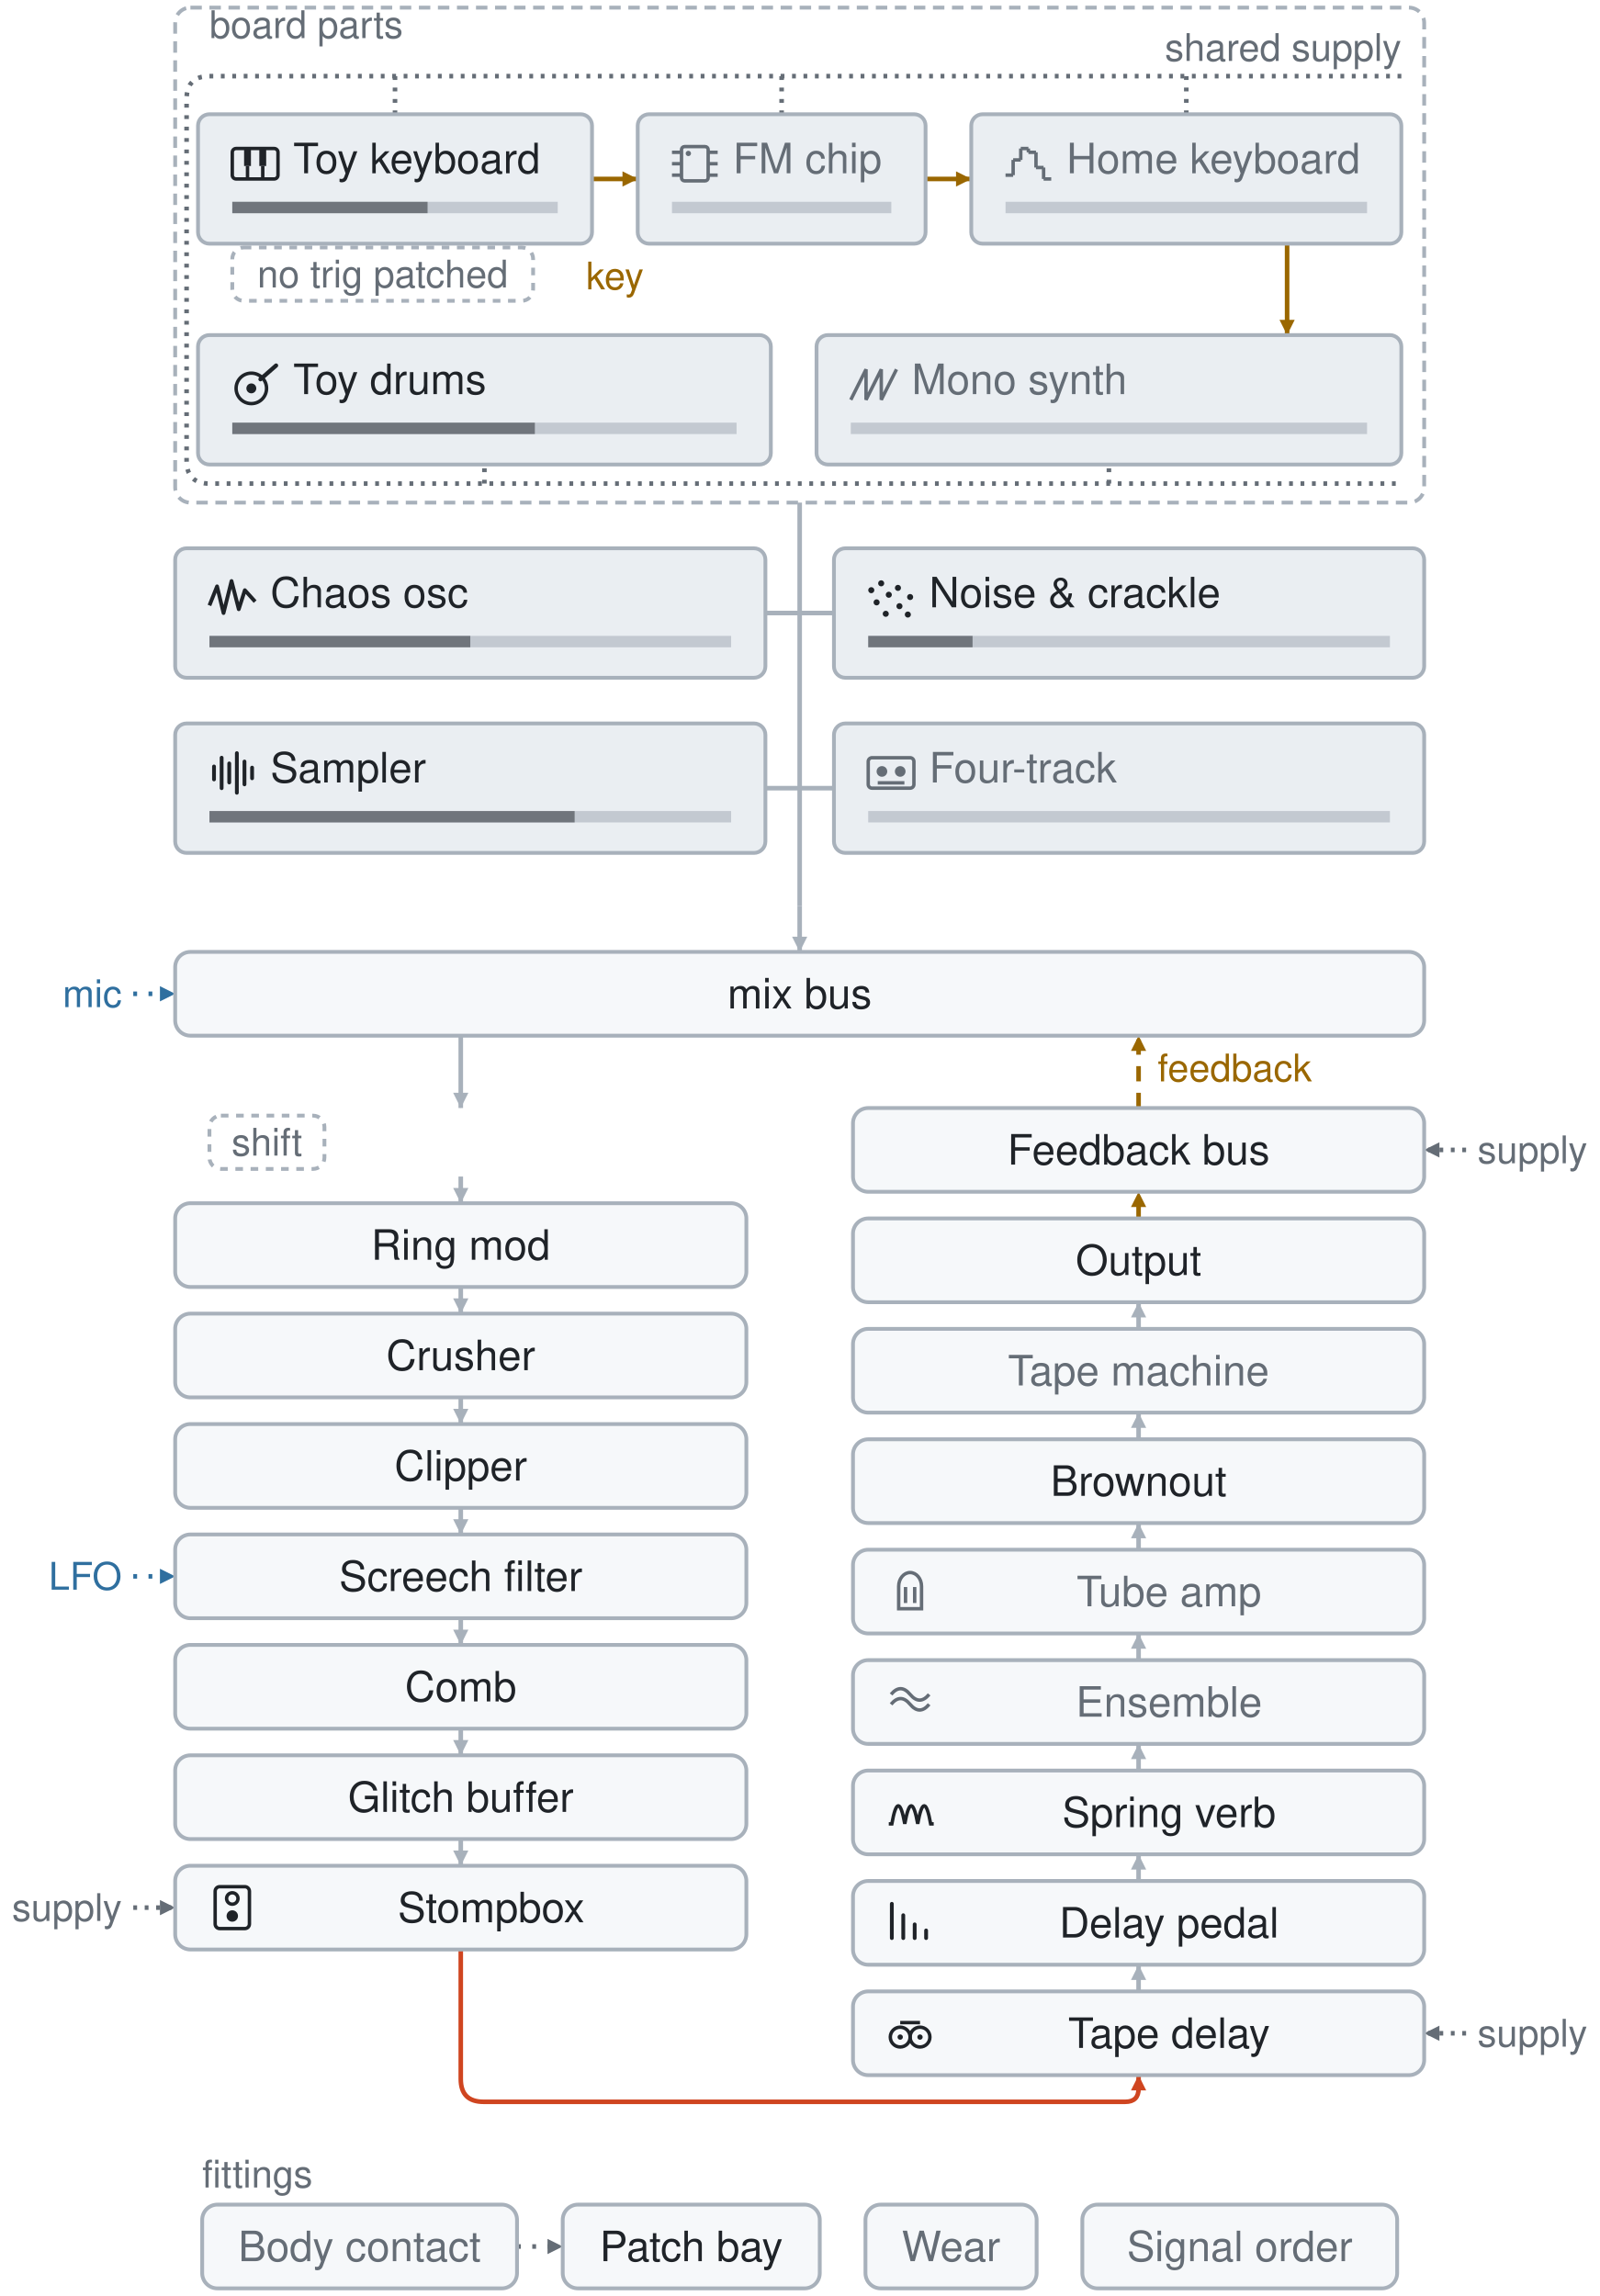
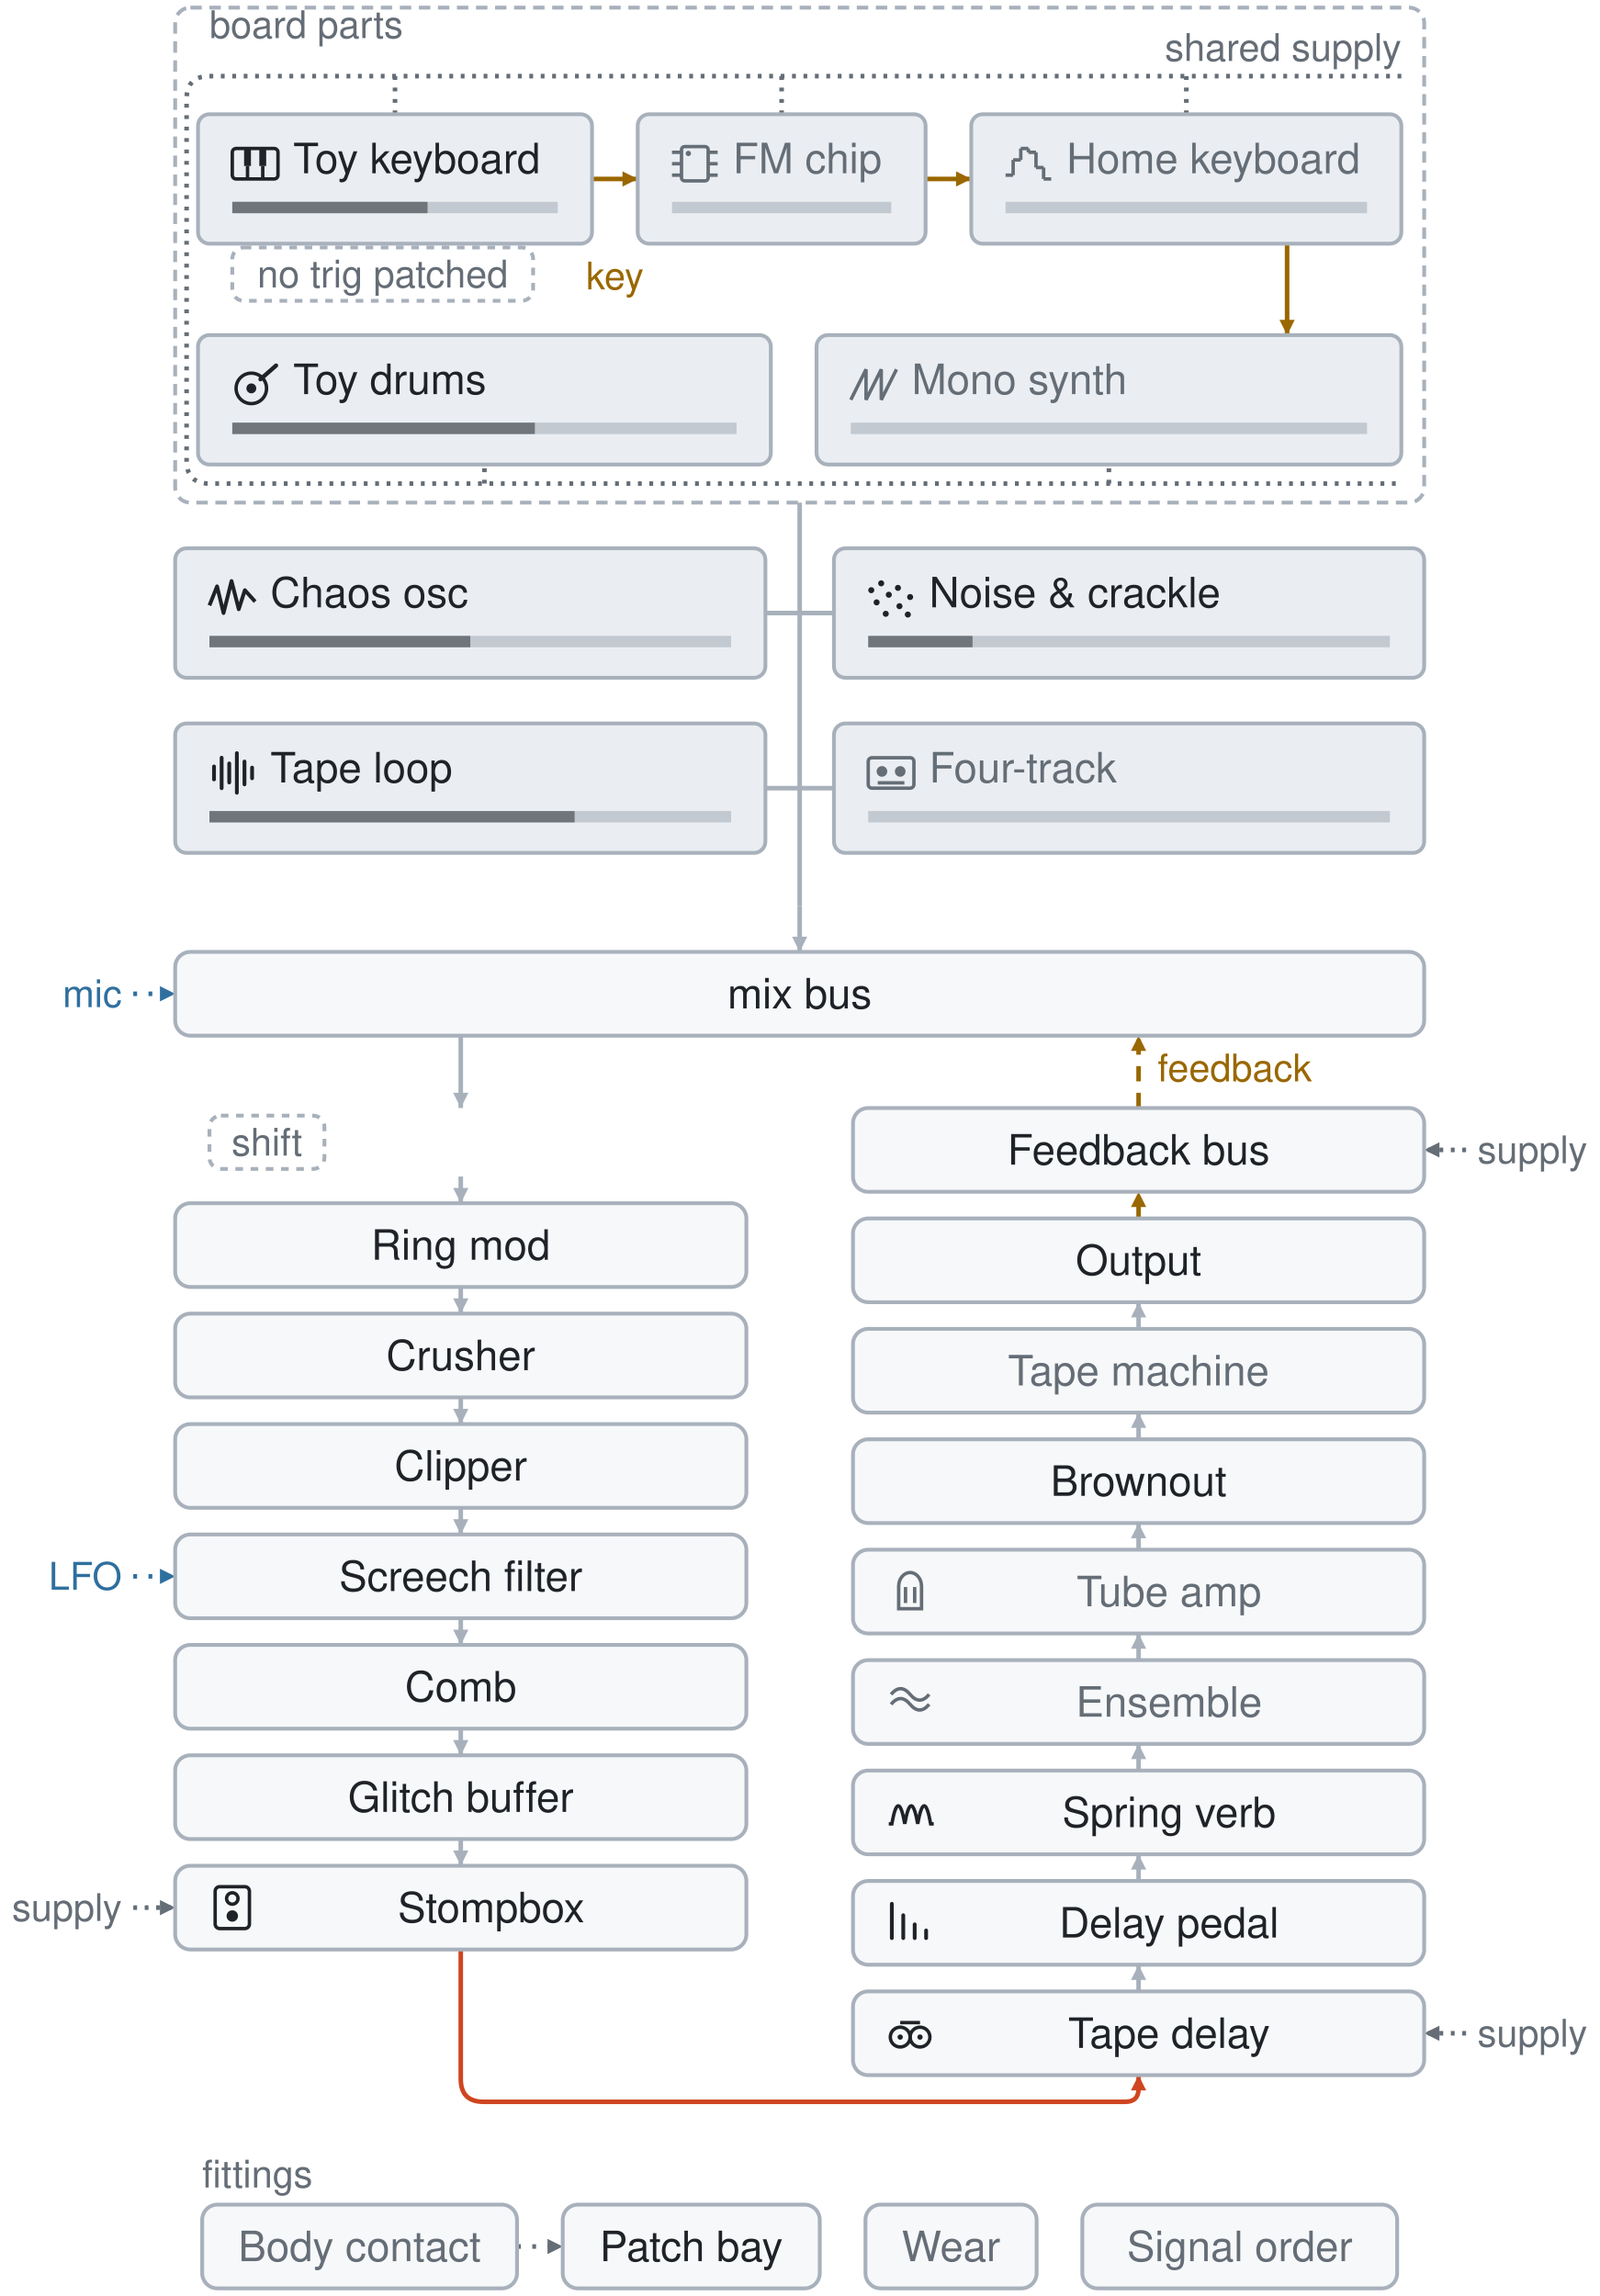
<svg xmlns="http://www.w3.org/2000/svg" viewBox="0 0 420 603" width="420" height="603" font-family="Helvetica, Arial, sans-serif">
  <g class="wire">
    <path class="line" d="M 368 20 L 55 20 Q 49 20 49 26 L 49 121 Q 49 127 55 127 L 368 127" fill="none" stroke="#656d76" stroke-width="1.2" stroke-dasharray="1 2" />
    <path class="head" d="" fill="#656d76" />
    <text x="368" y="16" fill="#656d76" font-size="10" text-anchor="end">shared supply</text>
  </g>
  <g class="wire">
    <path class="line" d="M 103.73 20 L 103.73 30" fill="none" stroke="#656d76" stroke-width="1.2" stroke-dasharray="1 2" />
    <path class="head" d="" fill="#656d76" />
  </g>
  <g class="wire">
    <path class="line" d="M 127.21 127 L 127.21 122" fill="none" stroke="#656d76" stroke-width="1.2" stroke-dasharray="1 2" />
    <path class="head" d="" fill="#656d76" />
  </g>
  <g class="wire">
    <path class="line" d="M 205.26 20 L 205.26 30" fill="none" stroke="#656d76" stroke-width="1.2" stroke-dasharray="1 2" />
    <path class="head" d="" fill="#656d76" />
  </g>
  <g class="wire">
    <path class="line" d="M 311.53 20 L 311.53 30" fill="none" stroke="#656d76" stroke-width="1.2" stroke-dasharray="1 2" />
    <path class="head" d="" fill="#656d76" />
  </g>
  <g class="wire">
    <path class="line" d="M 291.21 127 L 291.21 122" fill="none" stroke="#656d76" stroke-width="1.2" stroke-dasharray="1 2" />
    <path class="head" d="" fill="#656d76" />
  </g>
  <g class="wire">
    <path class="line" d="M 155.47 47 L 167.47 47" fill="none" stroke="#9a6700" stroke-width="1.2" />
    <path class="head" d="M 167.47 47 L 163.47 49 L 163.47 45 Z" fill="#9a6700" />
    <text x="161.467" y="76" fill="#9a6700" font-size="10" text-anchor="middle">key</text>
  </g>
  <g class="wire">
    <path class="line" d="M 243.06 47 L 255.06 47" fill="none" stroke="#9a6700" stroke-width="1.2" />
    <path class="head" d="M 255.06 47 L 251.06 49 L 251.06 45 Z" fill="#9a6700" />
  </g>
  <g class="wire">
    <path class="line" d="M 338 64 L 338 88" fill="none" stroke="#9a6700" stroke-width="1.2" />
    <path class="head" d="M 338 88 L 336 84 L 340 84 Z" fill="#9a6700" />
  </g>
  <g class="wire">
    <path class="line" d="M 210 132 L 210 238" fill="none" stroke="#a8b1bb" stroke-width="1.2" />
    <path class="head" d="" fill="#a8b1bb" />
  </g>
  <g class="wire">
    <path class="line" d="M 201 161 L 210 161" fill="none" stroke="#a8b1bb" stroke-width="1.2" />
    <path class="head" d="" fill="#a8b1bb" />
  </g>
  <g class="wire">
    <path class="line" d="M 219 161 L 210 161" fill="none" stroke="#a8b1bb" stroke-width="1.2" />
    <path class="head" d="" fill="#a8b1bb" />
  </g>
  <g class="wire">
    <path class="line" d="M 201 207 L 210 207" fill="none" stroke="#a8b1bb" stroke-width="1.2" />
    <path class="head" d="" fill="#a8b1bb" />
  </g>
  <g class="wire">
    <path class="line" d="M 219 207 L 210 207" fill="none" stroke="#a8b1bb" stroke-width="1.2" />
    <path class="head" d="" fill="#a8b1bb" />
  </g>
  <g class="wire">
    <path class="line" d="M 210 238 L 210 250" fill="none" stroke="#a8b1bb" stroke-width="1.2" />
    <path class="head" d="M 210 250 L 208 246 L 212 246 Z" fill="#a8b1bb" />
  </g>
  <g class="wire">
    <path class="line" d="M 121 272 L 121 291" fill="none" stroke="#a8b1bb" stroke-width="1.2" />
    <path class="head" d="M 121 291 L 119 287 L 123 287 Z" fill="#a8b1bb" />
  </g>
  <g class="wire">
    <path class="line" d="M 121 309 L 121 316" fill="none" stroke="#a8b1bb" stroke-width="1.2" />
    <path class="head" d="M 121 316 L 119 312 L 123 312 Z" fill="#a8b1bb" />
  </g>
  <g class="wire">
    <path class="line" d="M 121 338 L 121 345" fill="none" stroke="#a8b1bb" stroke-width="1.2" />
    <path class="head" d="M 121 345 L 119 341 L 123 341 Z" fill="#a8b1bb" />
  </g>
  <g class="wire">
    <path class="line" d="M 121 367 L 121 374" fill="none" stroke="#a8b1bb" stroke-width="1.2" />
    <path class="head" d="M 121 374 L 119 370 L 123 370 Z" fill="#a8b1bb" />
  </g>
  <g class="wire">
    <path class="line" d="M 121 396 L 121 403" fill="none" stroke="#a8b1bb" stroke-width="1.2" />
    <path class="head" d="M 121 403 L 119 399 L 123 399 Z" fill="#a8b1bb" />
  </g>
  <g class="wire">
    <path class="line" d="M 121 425 L 121 432" fill="none" stroke="#a8b1bb" stroke-width="1.2" />
    <path class="head" d="M 121 432 L 119 428 L 123 428 Z" fill="#a8b1bb" />
  </g>
  <g class="wire">
    <path class="line" d="M 121 454 L 121 461" fill="none" stroke="#a8b1bb" stroke-width="1.2" />
    <path class="head" d="M 121 461 L 119 457 L 123 457 Z" fill="#a8b1bb" />
  </g>
  <g class="wire">
    <path class="line" d="M 121 483 L 121 490" fill="none" stroke="#a8b1bb" stroke-width="1.2" />
    <path class="head" d="M 121 490 L 119 486 L 123 486 Z" fill="#a8b1bb" />
  </g>
  <g class="wire">
    <path class="line" d="M 299 523 L 299 516" fill="none" stroke="#a8b1bb" stroke-width="1.2" />
    <path class="head" d="M 299 516 L 301 520 L 297 520 Z" fill="#a8b1bb" />
  </g>
  <g class="wire">
    <path class="line" d="M 299 494 L 299 487" fill="none" stroke="#a8b1bb" stroke-width="1.2" />
    <path class="head" d="M 299 487 L 301 491 L 297 491 Z" fill="#a8b1bb" />
  </g>
  <g class="wire">
    <path class="line" d="M 299 465 L 299 458" fill="none" stroke="#a8b1bb" stroke-width="1.2" />
    <path class="head" d="M 299 458 L 301 462 L 297 462 Z" fill="#a8b1bb" />
  </g>
  <g class="wire">
    <path class="line" d="M 299 436 L 299 429" fill="none" stroke="#a8b1bb" stroke-width="1.2" />
    <path class="head" d="M 299 429 L 301 433 L 297 433 Z" fill="#a8b1bb" />
  </g>
  <g class="wire">
    <path class="line" d="M 299 407 L 299 400" fill="none" stroke="#a8b1bb" stroke-width="1.2" />
    <path class="head" d="M 299 400 L 301 404 L 297 404 Z" fill="#a8b1bb" />
  </g>
  <g class="wire">
    <path class="line" d="M 299 378 L 299 371" fill="none" stroke="#a8b1bb" stroke-width="1.2" />
    <path class="head" d="M 299 371 L 301 375 L 297 375 Z" fill="#a8b1bb" />
  </g>
  <g class="wire">
    <path class="line" d="M 299 349 L 299 342" fill="none" stroke="#a8b1bb" stroke-width="1.2" />
    <path class="head" d="M 299 342 L 301 346 L 297 346 Z" fill="#a8b1bb" />
  </g>
  <g class="wire">
    <path class="line" d="M 121 512 L 121 546 Q 121 552 127 552 L 295.5 552 Q 299 552 299 548.5 L 299 545" fill="none" stroke="#cf4520" stroke-width="1.2" />
    <path class="head" d="M 299 545 L 301 549 L 297 549 Z" fill="#cf4520" />
  </g>
  <g class="wire">
    <path class="line" d="M 299 320 L 299 313" fill="none" stroke="#9a6700" stroke-width="1.2" stroke-dasharray="4 3" />
    <path class="head" d="M 299 313 L 301 317 L 297 317 Z" fill="#9a6700" />
  </g>
  <g class="wire">
    <path class="line" d="M 299 291 L 299 272" fill="none" stroke="#9a6700" stroke-width="1.2" stroke-dasharray="4 3" />
    <path class="head" d="M 299 272 L 301 276 L 297 276 Z" fill="#9a6700" />
    <text x="304" y="284" fill="#9a6700" font-size="10" text-anchor="start">feedback</text>
  </g>
  <g class="wire">
    <path class="line" d="M 135.78 590 L 147.78 590" fill="none" stroke="#656d76" stroke-width="1.2" stroke-dasharray="1 3" />
    <path class="head" d="M 147.78 590 L 143.78 592 L 143.78 588 Z" fill="#656d76" />
  </g>
  <g class="wire">
    <path class="line" d="M 35 261 L 46 261" fill="none" stroke="#2f6f9f" stroke-width="1.2" stroke-dasharray="1 3" />
    <path class="head" d="M 46 261 L 42 263 L 42 259 Z" fill="#2f6f9f" />
  </g>
  <g class="wire">
    <path class="line" d="M 385 302 L 374 302" fill="none" stroke="#656d76" stroke-width="1.2" stroke-dasharray="1 2" />
    <path class="head" d="M 374 302 L 378 300 L 378 304 Z" fill="#656d76" />
  </g>
  <g class="wire">
    <path class="line" d="M 35 414 L 46 414" fill="none" stroke="#2f6f9f" stroke-width="1.2" stroke-dasharray="1 3" />
    <path class="head" d="M 46 414 L 42 416 L 42 412 Z" fill="#2f6f9f" />
  </g>
  <g class="wire">
    <path class="line" d="M 35 501 L 46 501" fill="none" stroke="#656d76" stroke-width="1.2" stroke-dasharray="1 2" />
    <path class="head" d="M 46 501 L 42 503 L 42 499 Z" fill="#656d76" />
  </g>
  <g class="wire">
    <path class="line" d="M 385 534 L 374 534" fill="none" stroke="#656d76" stroke-width="1.2" stroke-dasharray="1 2" />
    <path class="head" d="M 374 534 L 378 532 L 378 536 Z" fill="#656d76" />
  </g>
  <g class="node">
    <rect x="46" y="2" width="328" height="130" rx="4" fill="none" stroke="#a8b1bb" stroke-dasharray="3 2" />
    <text x="55" y="10" fill="#656d76" font-size="10" text-anchor="start">board parts</text>
  </g>
  <g class="node">
    <rect class="box" x="52" y="30" width="103.467" height="34" rx="3" fill="#eaeef2" stroke="#a8b1bb" stroke-width="1" />
    <g class="glyph">
      <rect x="61" y="39" width="12" height="8" rx="1" fill="none" stroke="#1f2328" stroke-width="0.9" />
      <path d="M 65 43.6 V 47 M 69 43.6 V 47" stroke="#1f2328" stroke-width="0.9" />
      <rect x="64.1" y="39" width="1.8" height="4.6" fill="#1f2328" />
      <rect x="68.1" y="39" width="1.8" height="4.6" fill="#1f2328" />
    </g>
    <text x="77" y="45.5" fill="#1f2328" font-size="11" text-anchor="start">Toy keyboard</text>
    <rect x="61" y="53" width="85.467" height="3" fill="#a8b1bb" fill-opacity="0.6" />
    <rect x="61" y="53" width="51.28" height="3" fill="#1f2328" fill-opacity="0.5" />
  </g>
  <g class="node">
    <rect class="box" x="52" y="88" width="150.427" height="34" rx="3" fill="#eaeef2" stroke="#a8b1bb" stroke-width="1" />
    <g class="glyph">
      <circle cx="66" cy="102" r="4" fill="none" stroke="#1f2328" stroke-width="0.9" />
      <circle cx="66" cy="102" r="1.3" fill="#1f2328" />
      <path d="M 72.5 96 L 68.4 99.6" stroke="#1f2328" stroke-width="1.1" stroke-linecap="round" />
    </g>
    <text x="77" y="103.5" fill="#1f2328" font-size="11" text-anchor="start">Toy drums</text>
    <rect x="61" y="111" width="132.427" height="3" fill="#a8b1bb" fill-opacity="0.6" />
    <rect x="61" y="111" width="79.456" height="3" fill="#1f2328" fill-opacity="0.5" />
  </g>
  <g class="node">
    <rect class="box" x="167.467" y="30" width="75.592" height="34" rx="3" fill="#eaeef2" stroke="#a8b1bb" stroke-width="1" />
    <g class="glyph">
      <rect x="178.967" y="38.5" width="7" height="9" rx="0.8" fill="none" stroke="#656d76" stroke-width="0.9" />
      <path d="M 176.467 40 h 2.5 M 185.967 40 h 2.5 M 176.467 43 h 2.5 M 185.967 43 h 2.5 M 176.467 46 h 2.5 M 185.967 46 h 2.5" stroke="#656d76" stroke-width="0.9" />
      <circle cx="180.767" cy="40.3" r="0.7" fill="#656d76" />
    </g>
    <text x="192.467" y="45.5" fill="#656d76" font-size="11" text-anchor="start">FM chip</text>
    <rect x="176.467" y="53" width="57.592" height="3" fill="#a8b1bb" fill-opacity="0.6" />
  </g>
  <g class="node">
    <rect class="box" x="255.058" y="30" width="112.942" height="34" rx="3" fill="#eaeef2" stroke="#a8b1bb" stroke-width="1" />
    <g class="glyph">
      <path d="M 264.058 46 h 2 M 266.058 42 h 2 M 268.058 39 h 2 M 270.058 40 h 2 M 272.058 44 h 2 M 274.058 47 h 2 M 266.058 46 V 42 M 268.058 42 V 39 M 270.058 39 V 40 M 272.058 40 V 44 M 274.058 44 V 47" fill="none" stroke="#656d76" stroke-width="0.9" stroke-linejoin="miter" />
    </g>
    <text x="280.058" y="45.5" fill="#656d76" font-size="11" text-anchor="start">Home keyboard</text>
    <rect x="264.058" y="53" width="94.942" height="3" fill="#a8b1bb" fill-opacity="0.6" />
  </g>
  <g class="node">
    <rect class="box" x="214.427" y="88" width="153.573" height="34" rx="3" fill="#eaeef2" stroke="#a8b1bb" stroke-width="1" />
    <g class="glyph">
      <path d="M 223.427 105 L 227.427 97 V 105 L 231.427 97 V 105 L 235.427 97" fill="none" stroke="#656d76" stroke-width="0.9" stroke-linejoin="miter" />
    </g>
    <text x="239.427" y="103.5" fill="#656d76" font-size="11" text-anchor="start">Mono synth</text>
    <rect x="223.427" y="111" width="135.573" height="3" fill="#a8b1bb" fill-opacity="0.6" />
  </g>
  <g class="node">
    <rect class="box" x="46" y="144" width="155" height="34" rx="3" fill="#eaeef2" stroke="#a8b1bb" stroke-width="1" />
    <g class="glyph">
      <path d="M 55 159 L 57 154 L 58.7 161 L 60.8 152.6 L 62.7 160 L 64.3 155 L 67 158" fill="none" stroke="#1f2328" stroke-width="1" stroke-linejoin="round" />
    </g>
    <text x="71" y="159.5" fill="#1f2328" font-size="11" text-anchor="start">Chaos osc</text>
    <rect x="55" y="167" width="137" height="3" fill="#a8b1bb" fill-opacity="0.6" />
    <rect x="55" y="167" width="68.5" height="3" fill="#1f2328" fill-opacity="0.5" />
  </g>
  <g class="node">
    <rect class="box" x="219" y="144" width="155" height="34" rx="3" fill="#eaeef2" stroke="#a8b1bb" stroke-width="1" />
    <g class="glyph">
      <path d="M 228.8 154.2 a 0.8 0.8 0 1 0 0.01 0 M 231.4 152.4 a 0.8 0.8 0 1 0 0.01 0 M 230.2 157.4 a 0.8 0.8 0 1 0 0.01 0 M 233.4 155.4 a 0.8 0.8 0 1 0 0.01 0 M 232.6 160.4 a 0.8 0.8 0 1 0 0.01 0 M 235.8 153.6 a 0.8 0.8 0 1 0 0.01 0 M 236.2 158.4 a 0.8 0.8 0 1 0 0.01 0 M 239 156 a 0.8 0.8 0 1 0 0.01 0 M 238.4 160.6 a 0.8 0.8 0 1 0 0.01 0" fill="#1f2328" />
    </g>
    <text x="244" y="159.5" fill="#1f2328" font-size="11" text-anchor="start">Noise &amp; crackle</text>
    <rect x="228" y="167" width="137" height="3" fill="#a8b1bb" fill-opacity="0.6" />
    <rect x="228" y="167" width="27.4" height="3" fill="#1f2328" fill-opacity="0.5" />
  </g>
  <g class="node">
    <rect class="box" x="46" y="190" width="155" height="34" rx="3" fill="#eaeef2" stroke="#a8b1bb" stroke-width="1" />
    <g class="glyph">
      <path d="M 56.2 201.3 v 3.4 M 58.2 199 v 8 M 60.2 200.5 v 5 M 62.2 197.8 v 10.4 M 64.2 200 v 6 M 66.2 201.6 v 2.8" stroke="#1f2328" stroke-width="1" stroke-linecap="round" />
    </g>
-     <text x="71" y="205.5" fill="#1f2328" font-size="11" text-anchor="start">Sampler</text>
+     <text x="71" y="205.5" fill="#1f2328" font-size="11" text-anchor="start">Tape loop</text>
    <rect x="55" y="213" width="137" height="3" fill="#a8b1bb" fill-opacity="0.6" />
    <rect x="55" y="213" width="95.9" height="3" fill="#1f2328" fill-opacity="0.5" />
  </g>
  <g class="node">
    <rect class="box" x="219" y="190" width="155" height="34" rx="3" fill="#eaeef2" stroke="#a8b1bb" stroke-width="1" />
    <g class="glyph">
      <rect x="228" y="199" width="12" height="8" rx="1" fill="none" stroke="#656d76" stroke-width="0.9" />
      <circle cx="231.6" cy="202.6" r="1.4" fill="#656d76" />
      <circle cx="236.4" cy="202.6" r="1.4" fill="#656d76" />
      <path d="M 230.5 205.6 h 7" stroke="#656d76" stroke-width="0.9" />
    </g>
    <text x="244" y="205.5" fill="#656d76" font-size="11" text-anchor="start">Four-track</text>
    <rect x="228" y="213" width="137" height="3" fill="#a8b1bb" fill-opacity="0.6" />
  </g>
  <g class="node">
    <rect class="box" x="46" y="250" width="328" height="22" rx="4" fill="#f6f8fa" stroke="#a8b1bb" stroke-width="1" />
    <text x="210" y="264.85" fill="#1f2328" font-size="11" text-anchor="middle">mix bus</text>
  </g>
  <g class="node" />
  <g class="node">
    <rect class="box" x="46" y="316" width="150" height="22" rx="4" fill="#f6f8fa" stroke="#a8b1bb" stroke-width="1" />
    <text x="121" y="330.85" fill="#1f2328" font-size="11" text-anchor="middle">Ring mod</text>
  </g>
  <g class="node">
    <rect class="box" x="46" y="345" width="150" height="22" rx="4" fill="#f6f8fa" stroke="#a8b1bb" stroke-width="1" />
    <text x="121" y="359.85" fill="#1f2328" font-size="11" text-anchor="middle">Crusher</text>
  </g>
  <g class="node">
    <rect class="box" x="46" y="374" width="150" height="22" rx="4" fill="#f6f8fa" stroke="#a8b1bb" stroke-width="1" />
    <text x="121" y="388.85" fill="#1f2328" font-size="11" text-anchor="middle">Clipper</text>
  </g>
  <g class="node">
    <rect class="box" x="46" y="403" width="150" height="22" rx="4" fill="#f6f8fa" stroke="#a8b1bb" stroke-width="1" />
    <text x="121" y="417.85" fill="#1f2328" font-size="11" text-anchor="middle">Screech filter</text>
  </g>
  <g class="node">
    <rect class="box" x="46" y="432" width="150" height="22" rx="4" fill="#f6f8fa" stroke="#a8b1bb" stroke-width="1" />
    <text x="121" y="446.85" fill="#1f2328" font-size="11" text-anchor="middle">Comb</text>
  </g>
  <g class="node">
    <rect class="box" x="46" y="461" width="150" height="22" rx="4" fill="#f6f8fa" stroke="#a8b1bb" stroke-width="1" />
    <text x="121" y="475.85" fill="#1f2328" font-size="11" text-anchor="middle">Glitch buffer</text>
  </g>
  <g class="node">
    <rect class="box" x="46" y="490" width="150" height="22" rx="4" fill="#f6f8fa" stroke="#a8b1bb" stroke-width="1" />
    <g class="glyph">
      <rect x="56.5" y="495.5" width="9" height="11" rx="1.2" fill="none" stroke="#1f2328" stroke-width="0.9" />
      <circle cx="61" cy="498.6" r="1.5" fill="none" stroke="#1f2328" stroke-width="0.9" />
      <circle cx="61" cy="503.2" r="1.5" fill="#1f2328" />
    </g>
    <text x="129" y="504.85" fill="#1f2328" font-size="11" text-anchor="middle">Stompbox</text>
  </g>
  <g class="node">
    <rect class="box" x="224" y="523" width="150" height="22" rx="4" fill="#f6f8fa" stroke="#a8b1bb" stroke-width="1" />
    <g class="glyph">
      <circle cx="236.4" cy="535" r="2.6" fill="none" stroke="#1f2328" stroke-width="0.9" />
      <circle cx="236.4" cy="535" r="0.7" fill="#1f2328" />
      <circle cx="241.6" cy="535" r="2.6" fill="none" stroke="#1f2328" stroke-width="0.9" />
      <circle cx="241.6" cy="535" r="0.7" fill="#1f2328" />
      <path d="M 236.4 531.2 H 241.6" stroke="#1f2328" stroke-width="0.9" />
    </g>
    <text x="307" y="537.85" fill="#1f2328" font-size="11" text-anchor="middle">Tape delay</text>
  </g>
  <g class="node">
    <rect class="box" x="224" y="494" width="150" height="22" rx="4" fill="#f6f8fa" stroke="#a8b1bb" stroke-width="1" />
    <g class="glyph">
      <path d="M 234.2 509 v -9 M 237.2 509 v -6 M 240.2 509 v -3.6 M 243.2 509 v -2" stroke="#1f2328" stroke-width="1" stroke-linecap="round" />
    </g>
    <text x="307" y="508.85" fill="#1f2328" font-size="11" text-anchor="middle">Delay pedal</text>
  </g>
  <g class="node">
    <rect class="box" x="224" y="465" width="150" height="22" rx="4" fill="#f6f8fa" stroke="#a8b1bb" stroke-width="1" />
    <g class="glyph">
      <path d="M 233.4 479 h 0.8 q 1.7 -9.5 3.4 0 q 1.7 -9.5 3.4 0 q 1.7 -9.5 3.4 0 h 0.8" fill="none" stroke="#1f2328" stroke-width="0.9" />
    </g>
    <text x="307" y="479.85" fill="#1f2328" font-size="11" text-anchor="middle">Spring verb</text>
  </g>
  <g class="node">
    <rect class="box" x="224" y="436" width="150" height="22" rx="4" fill="#f6f8fa" stroke="#a8b1bb" stroke-width="1" />
    <g class="glyph">
      <path d="M 234 445 q 2.5 -3 5 0 q 2.5 3 5 0" fill="none" stroke="#656d76" stroke-width="0.9" />
      <path d="M 234 447.6 q 2.5 -3 5 0 q 2.5 3 5 0" fill="none" stroke="#656d76" stroke-width="0.9" />
    </g>
    <text x="307" y="450.85" fill="#656d76" font-size="11" text-anchor="middle">Ensemble</text>
  </g>
  <g class="node">
    <rect class="box" x="224" y="407" width="150" height="22" rx="4" fill="#f6f8fa" stroke="#a8b1bb" stroke-width="1" />
    <g class="glyph">
      <path d="M 236 422.5 V 416.6 a 3 3.6 0 0 1 6 0 V 422.5 z" fill="none" stroke="#656d76" stroke-width="0.9" />
      <path d="M 237.8 421 V 416.8 M 240.2 421 V 416.8" fill="none" stroke="#656d76" stroke-width="0.9" />
    </g>
    <text x="307" y="421.85" fill="#656d76" font-size="11" text-anchor="middle">Tube amp</text>
  </g>
  <g class="node">
    <rect class="box" x="224" y="378" width="150" height="22" rx="4" fill="#f6f8fa" stroke="#a8b1bb" stroke-width="1" />
    <text x="299" y="392.85" fill="#1f2328" font-size="11" text-anchor="middle">Brownout</text>
  </g>
  <g class="node">
    <rect class="box" x="224" y="349" width="150" height="22" rx="4" fill="#f6f8fa" stroke="#a8b1bb" stroke-width="1" />
    <text x="299" y="363.85" fill="#656d76" font-size="11" text-anchor="middle">Tape machine</text>
  </g>
  <g class="node">
    <rect class="box" x="224" y="320" width="150" height="22" rx="4" fill="#f6f8fa" stroke="#a8b1bb" stroke-width="1" />
    <text x="299" y="334.85" fill="#1f2328" font-size="11" text-anchor="middle">Output</text>
  </g>
  <g class="node">
    <rect class="box" x="224" y="291" width="150" height="22" rx="4" fill="#f6f8fa" stroke="#a8b1bb" stroke-width="1" />
    <text x="299" y="305.85" fill="#1f2328" font-size="11" text-anchor="middle">Feedback bus</text>
  </g>
  <g class="node">
    <rect class="box" x="53.095" y="579" width="82.68" height="22" rx="4" fill="#f6f8fa" stroke="#a8b1bb" stroke-width="1" />
    <text x="94.435" y="593.85" fill="#656d76" font-size="11" text-anchor="middle">Body contact</text>
  </g>
  <g class="node">
    <rect class="box" x="147.775" y="579" width="67.5" height="22" rx="4" fill="#f6f8fa" stroke="#a8b1bb" stroke-width="1" />
    <text x="181.525" y="593.85" fill="#1f2328" font-size="11" text-anchor="middle">Patch bay</text>
  </g>
  <g class="node">
    <rect class="box" x="227.275" y="579" width="44.95" height="22" rx="4" fill="#f6f8fa" stroke="#a8b1bb" stroke-width="1" />
    <text x="249.75" y="593.85" fill="#656d76" font-size="11" text-anchor="middle">Wear</text>
  </g>
  <g class="node">
    <rect class="box" x="284.225" y="579" width="82.68" height="22" rx="4" fill="#f6f8fa" stroke="#a8b1bb" stroke-width="1" />
    <text x="325.565" y="593.85" fill="#656d76" font-size="11" text-anchor="middle">Signal order</text>
  </g>
  <g class="node">
    <rect class="box" x="55" y="293" width="30.2" height="14" rx="3" fill="none" stroke="#a8b1bb" stroke-dasharray="2 2" />
    <text x="70.1" y="303.5" fill="#656d76" font-size="10" text-anchor="middle">shift</text>
  </g>
  <g class="node">
    <rect class="box" x="61" y="65" width="79" height="14" rx="3" fill="none" stroke="#a8b1bb" stroke-dasharray="2 2" />
    <text x="100.5" y="75.5" fill="#656d76" font-size="10" text-anchor="middle">no trig patched</text>
  </g>
  <g class="tap">
    <text x="32" y="264.5" fill="#2f6f9f" font-size="10" text-anchor="end">mic</text>
  </g>
  <g class="tap">
    <text x="388" y="305.5" fill="#656d76" font-size="10" text-anchor="start">supply</text>
  </g>
  <g class="tap">
    <text x="32" y="417.5" fill="#2f6f9f" font-size="10" text-anchor="end">LFO</text>
  </g>
  <g class="tap">
    <text x="32" y="504.5" fill="#656d76" font-size="10" text-anchor="end">supply</text>
  </g>
  <g class="tap">
    <text x="388" y="537.5" fill="#656d76" font-size="10" text-anchor="start">supply</text>
  </g>
  <g class="tap">
    <text x="53.095" y="574.5" fill="#656d76" font-size="10" text-anchor="start">fittings</text>
  </g>
</svg>
